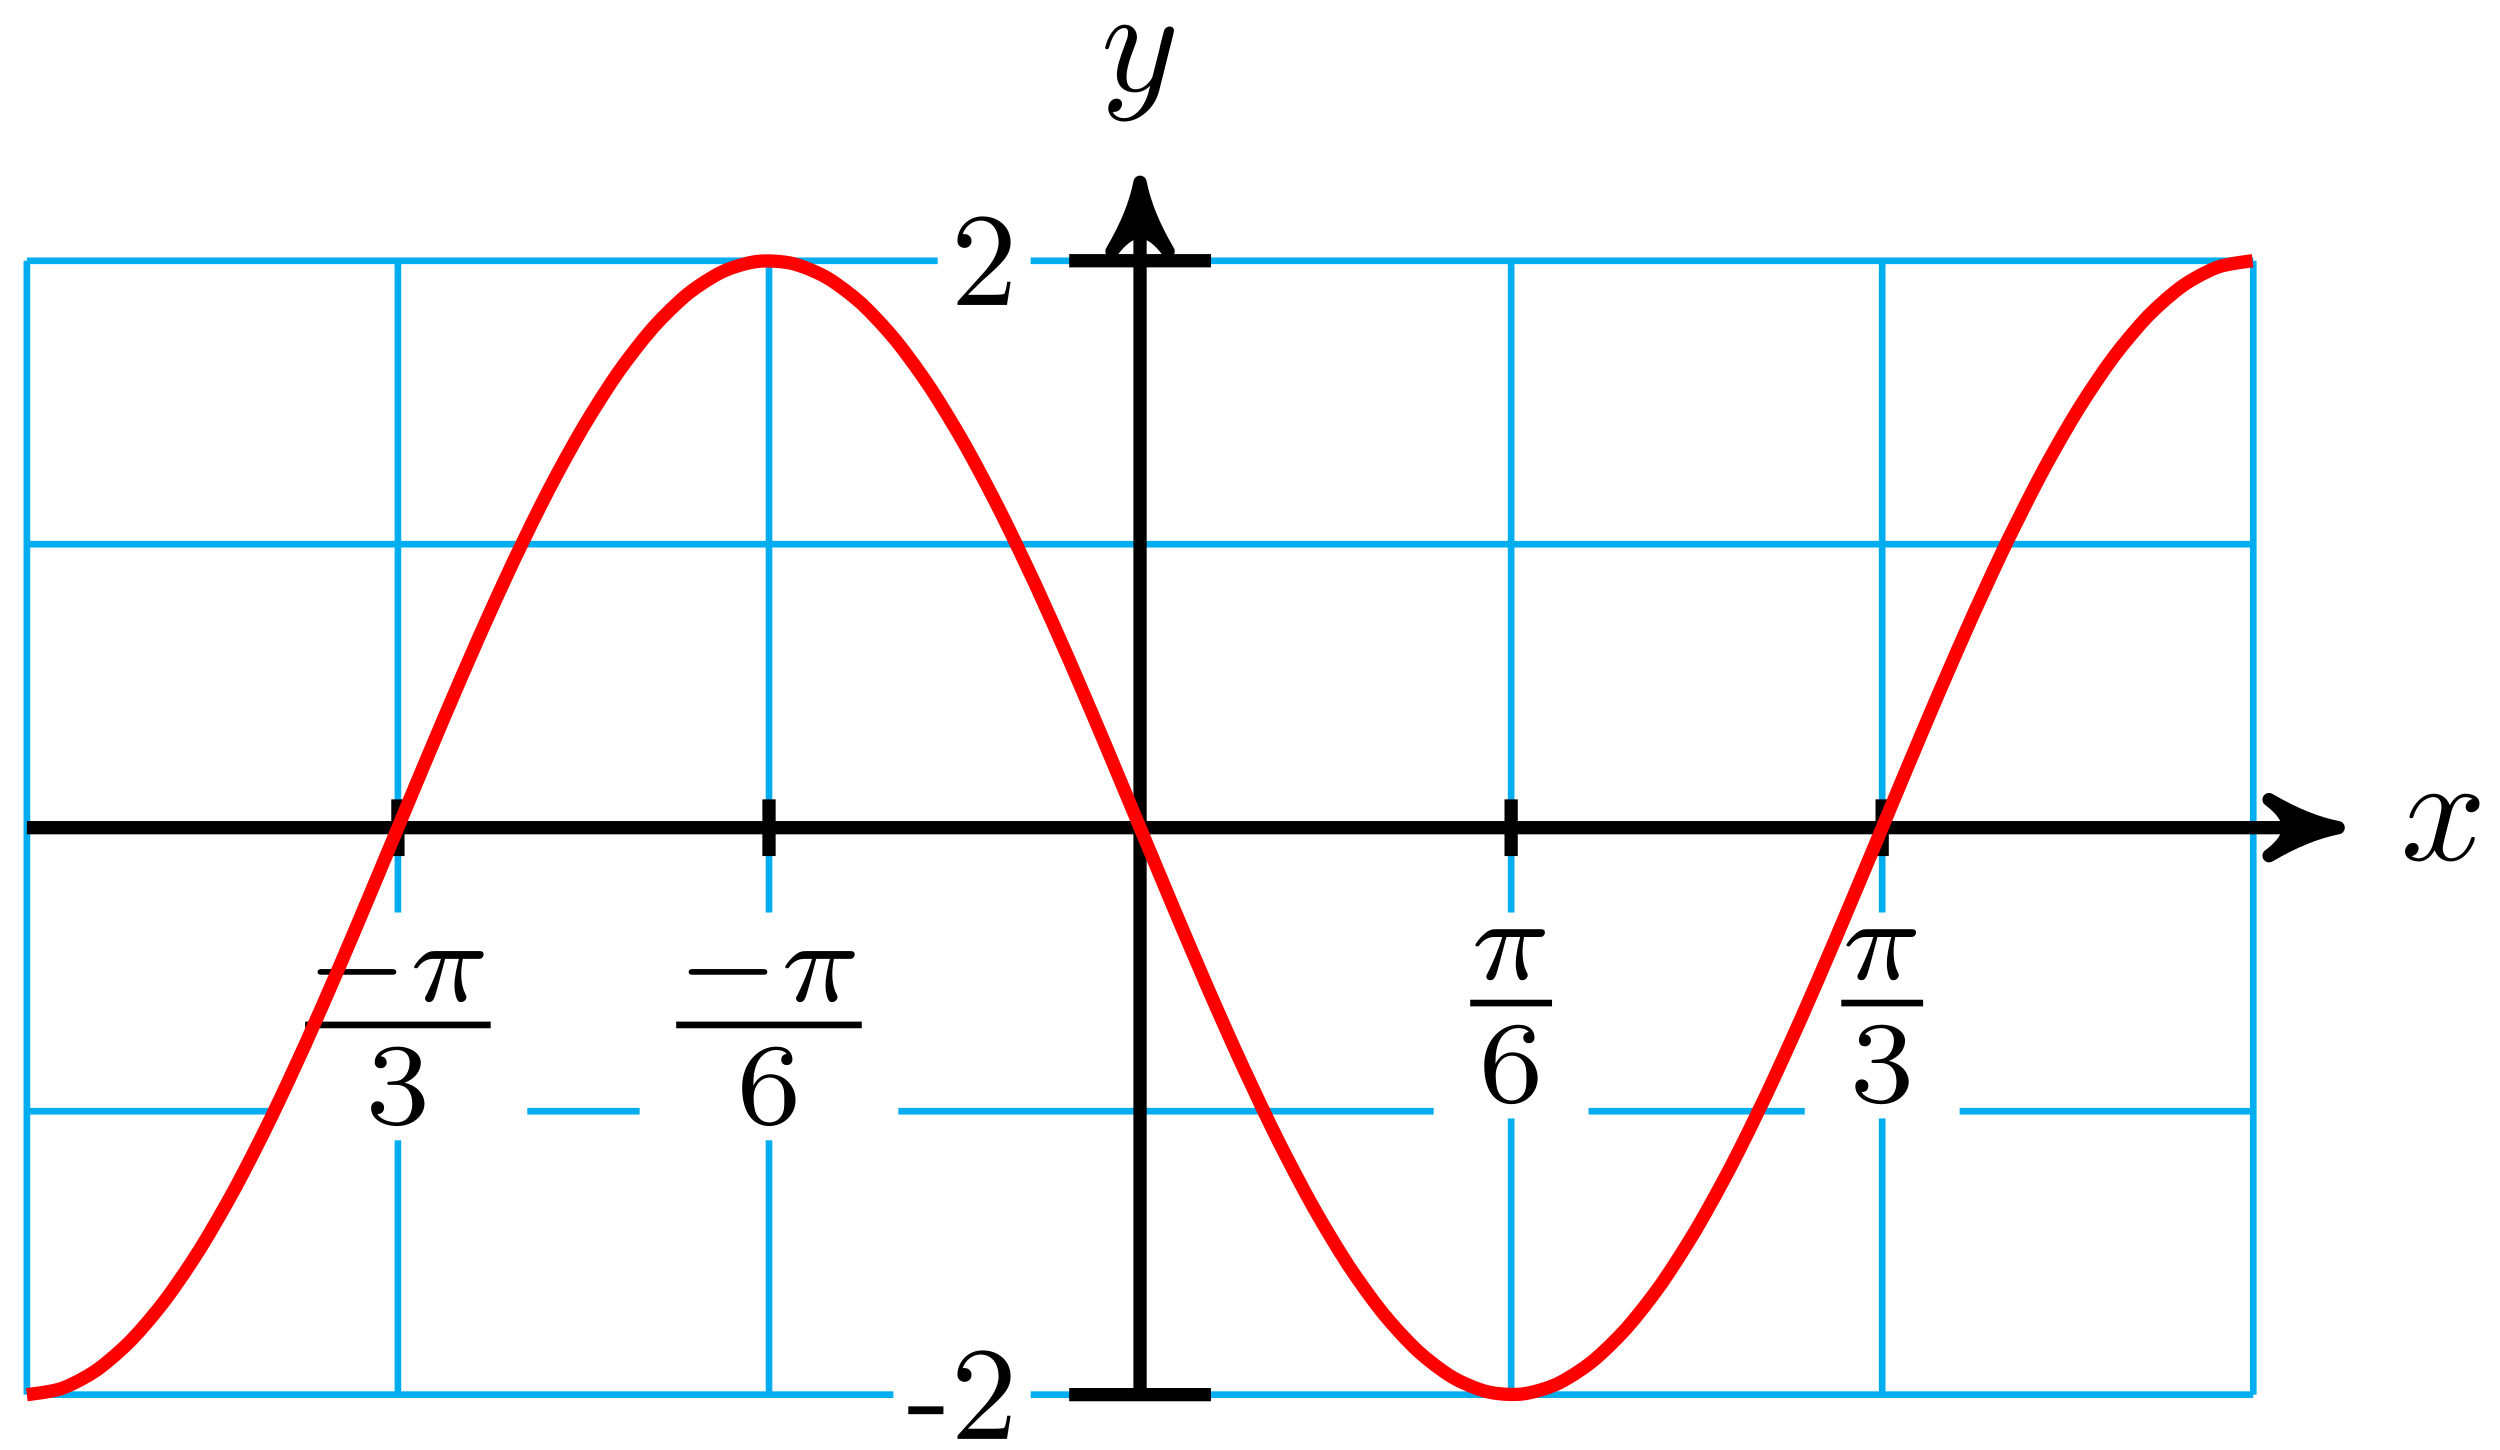
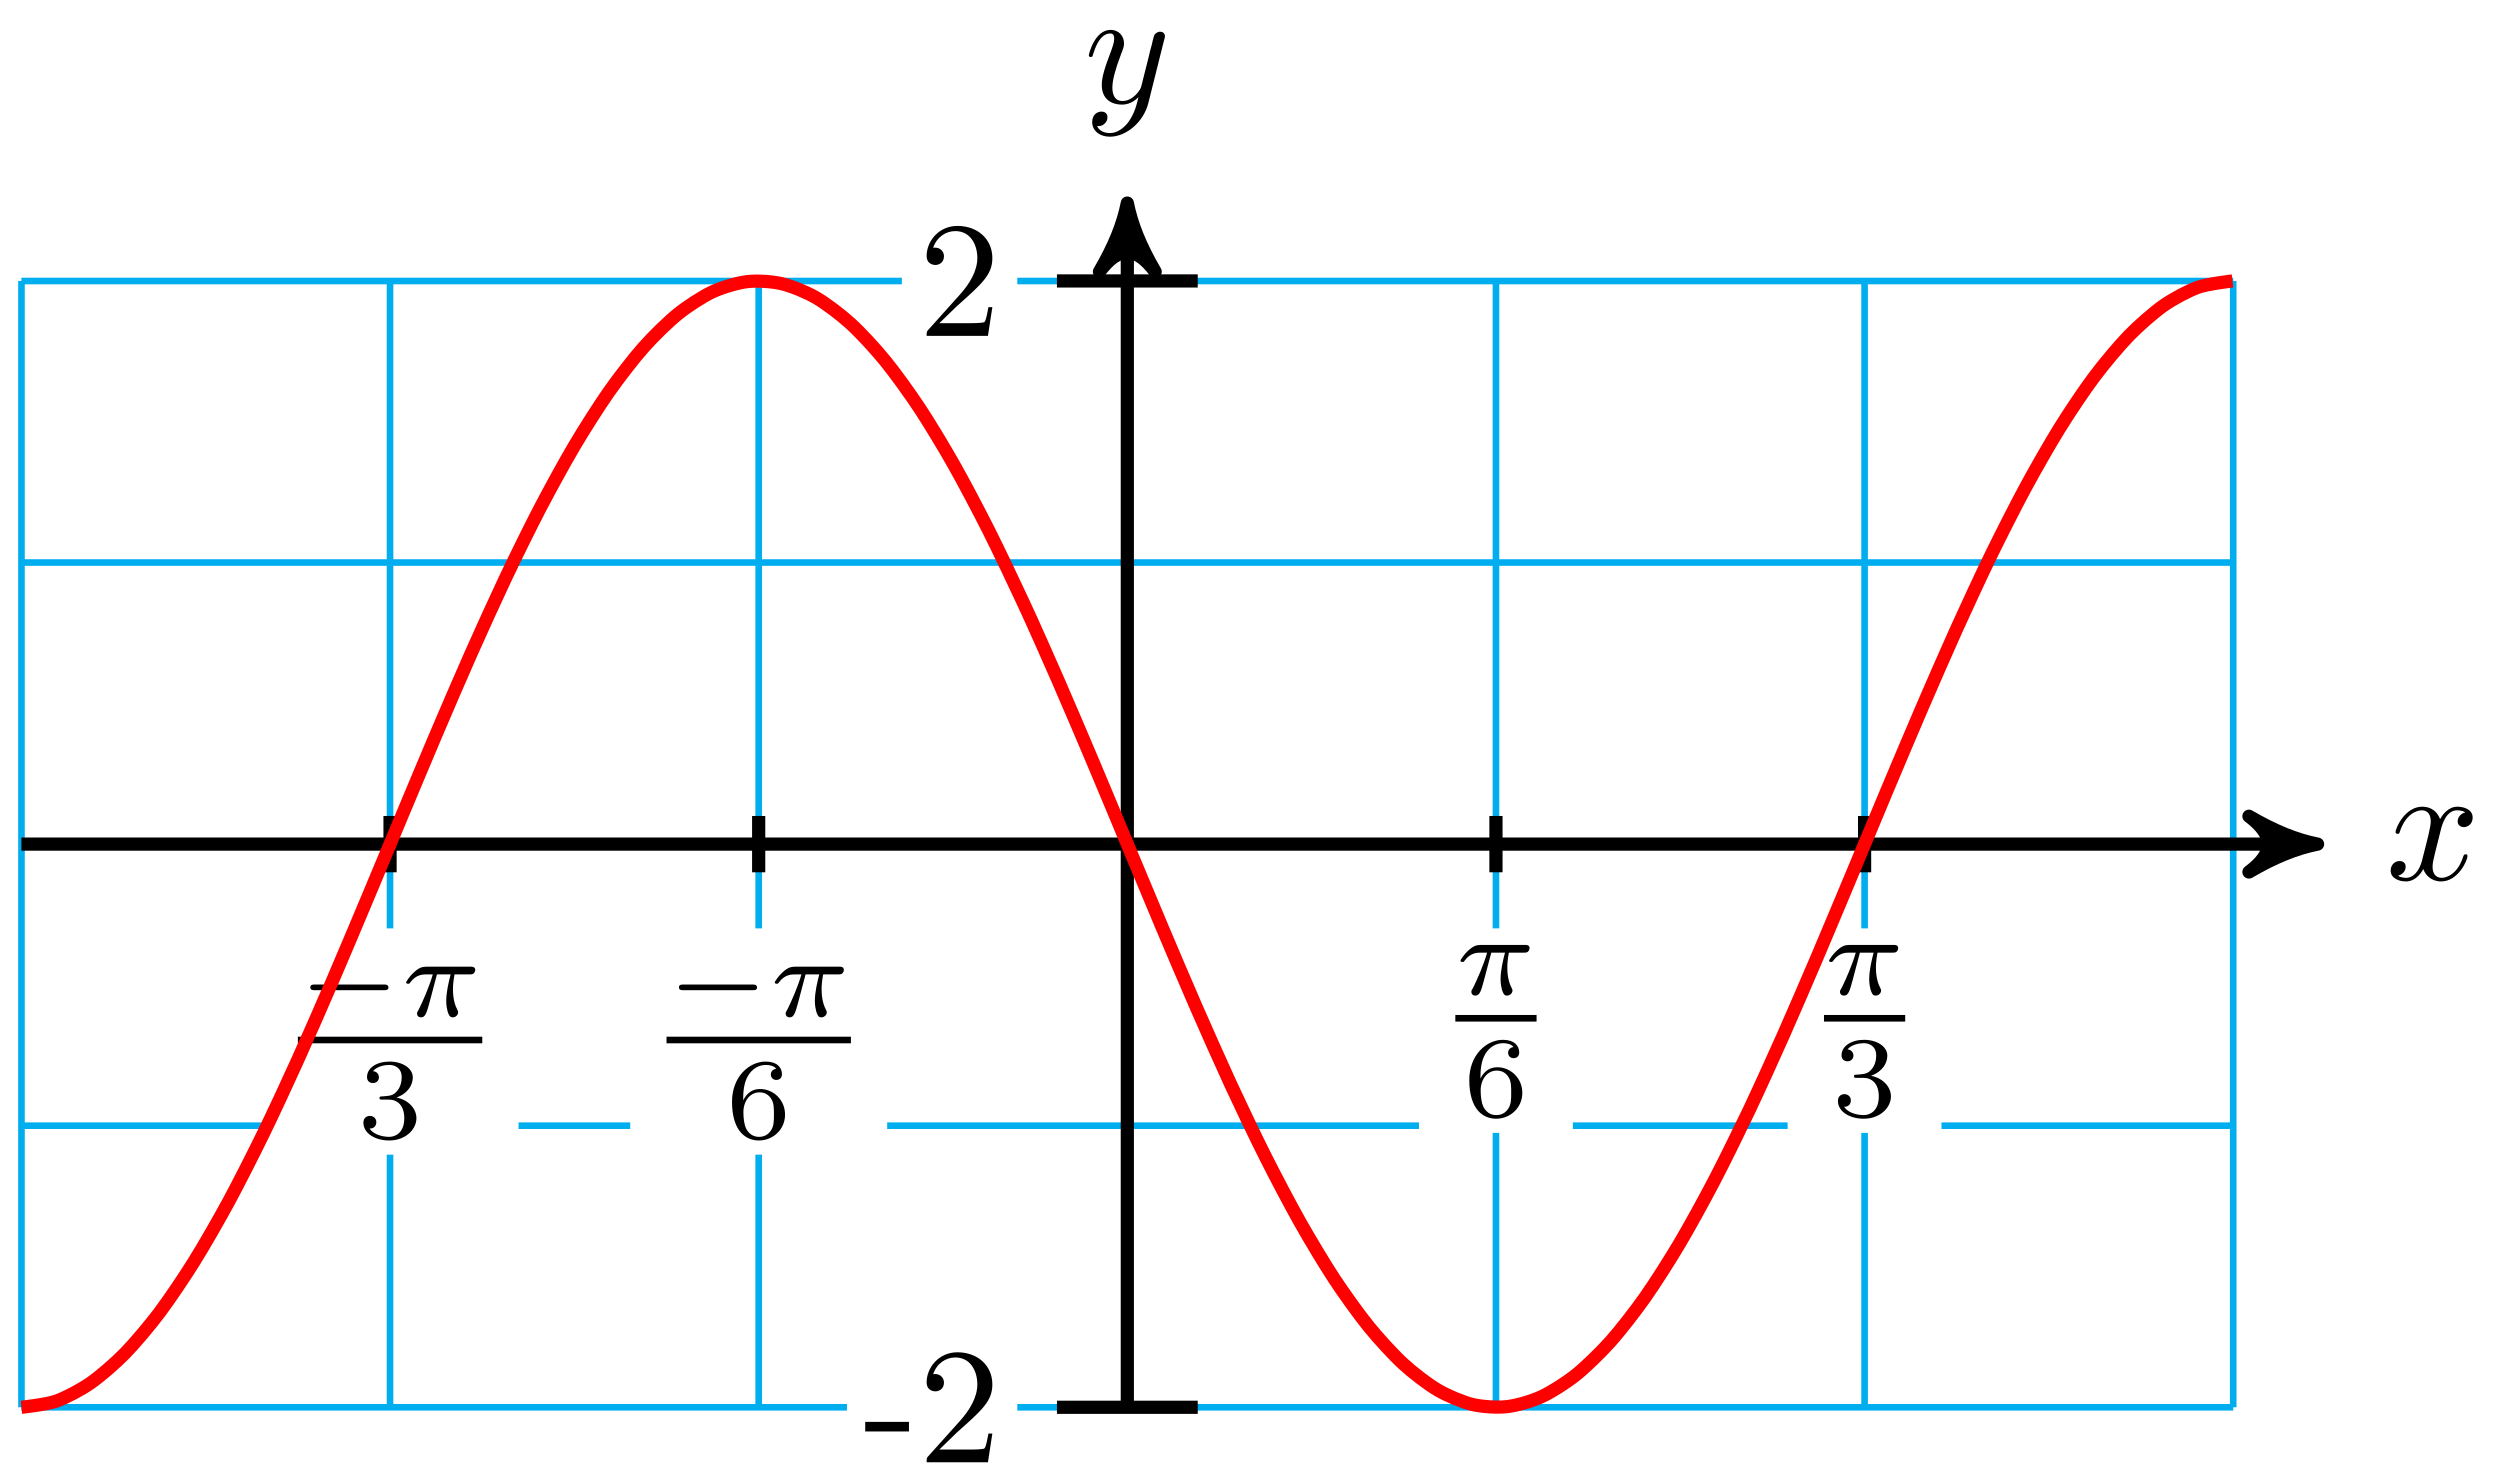
- <svg xmlns="http://www.w3.org/2000/svg" xmlns:xlink="http://www.w3.org/1999/xlink" width="150pt" height="87pt" viewBox="0 0 150 87" version="1.1">
+ <svg xmlns="http://www.w3.org/2000/svg" xmlns:xlink="http://www.w3.org/1999/xlink" width="151pt" height="89pt" viewBox="0 0 151 89" version="1.1">
  <defs>
    <g>
      <symbol overflow="visible" id="glyph0-0">
        <path style="stroke:none;" d="" />
      </symbol>
      <symbol overflow="visible" id="glyph0-1">
-         <path style="stroke:none;" d="M 3 -2.703 C 3.047 -2.938 3.25 -3.766 3.891 -3.766 C 3.922 -3.766 4.141 -3.766 4.328 -3.656 C 4.078 -3.609 3.906 -3.375 3.906 -3.172 C 3.906 -3.016 4 -2.859 4.25 -2.859 C 4.438 -2.859 4.734 -3.016 4.734 -3.375 C 4.734 -3.844 4.203 -3.969 3.891 -3.969 C 3.375 -3.969 3.062 -3.484 2.953 -3.281 C 2.719 -3.875 2.25 -3.969 1.984 -3.969 C 1.047 -3.969 0.531 -2.812 0.531 -2.578 C 0.531 -2.5 0.625 -2.5 0.641 -2.5 C 0.719 -2.5 0.75 -2.516 0.766 -2.594 C 1.062 -3.547 1.656 -3.766 1.969 -3.766 C 2.141 -3.766 2.453 -3.688 2.453 -3.172 C 2.453 -2.891 2.297 -2.281 1.969 -1.031 C 1.828 -0.469 1.5 -0.094 1.109 -0.094 C 1.062 -0.094 0.859 -0.094 0.656 -0.219 C 0.891 -0.266 1.078 -0.453 1.078 -0.703 C 1.078 -0.938 0.891 -1.016 0.75 -1.016 C 0.484 -1.016 0.266 -0.781 0.266 -0.5 C 0.266 -0.078 0.703 0.094 1.109 0.094 C 1.688 0.094 2.016 -0.531 2.047 -0.578 C 2.156 -0.25 2.469 0.094 3.016 0.094 C 3.938 0.094 4.453 -1.062 4.453 -1.281 C 4.453 -1.375 4.375 -1.375 4.344 -1.375 C 4.266 -1.375 4.25 -1.344 4.219 -1.281 C 3.922 -0.312 3.312 -0.094 3.031 -0.094 C 2.688 -0.094 2.531 -0.391 2.531 -0.688 C 2.531 -0.891 2.594 -1.078 2.688 -1.484 Z M 3 -2.703 " />
+         <path style="stroke:none;" d="M 3.328 -3.016 C 3.391 -3.266 3.625 -4.188 4.312 -4.188 C 4.359 -4.188 4.609 -4.188 4.812 -4.062 C 4.531 -4 4.344 -3.766 4.344 -3.516 C 4.344 -3.359 4.453 -3.172 4.719 -3.172 C 4.938 -3.172 5.25 -3.344 5.25 -3.75 C 5.25 -4.266 4.672 -4.406 4.328 -4.406 C 3.75 -4.406 3.406 -3.875 3.281 -3.656 C 3.031 -4.312 2.5 -4.406 2.203 -4.406 C 1.172 -4.406 0.594 -3.125 0.594 -2.875 C 0.594 -2.766 0.703 -2.766 0.719 -2.766 C 0.797 -2.766 0.828 -2.797 0.844 -2.875 C 1.188 -3.938 1.844 -4.188 2.188 -4.188 C 2.375 -4.188 2.719 -4.094 2.719 -3.516 C 2.719 -3.203 2.547 -2.547 2.188 -1.141 C 2.031 -0.531 1.672 -0.109 1.234 -0.109 C 1.172 -0.109 0.953 -0.109 0.734 -0.234 C 0.984 -0.297 1.203 -0.5 1.203 -0.781 C 1.203 -1.047 0.984 -1.125 0.844 -1.125 C 0.531 -1.125 0.297 -0.875 0.297 -0.547 C 0.297 -0.094 0.781 0.109 1.219 0.109 C 1.891 0.109 2.25 -0.594 2.266 -0.641 C 2.391 -0.281 2.75 0.109 3.344 0.109 C 4.375 0.109 4.938 -1.172 4.938 -1.422 C 4.938 -1.531 4.859 -1.531 4.828 -1.531 C 4.734 -1.531 4.719 -1.484 4.688 -1.422 C 4.359 -0.344 3.688 -0.109 3.375 -0.109 C 2.984 -0.109 2.828 -0.422 2.828 -0.766 C 2.828 -0.984 2.875 -1.203 2.984 -1.641 Z M 3.328 -3.016 " />
      </symbol>
      <symbol overflow="visible" id="glyph0-2">
-         <path style="stroke:none;" d="M 4.359 -3.422 C 4.391 -3.547 4.391 -3.562 4.391 -3.625 C 4.391 -3.781 4.266 -3.859 4.141 -3.859 C 4.047 -3.859 3.906 -3.812 3.828 -3.672 C 3.797 -3.625 3.734 -3.359 3.688 -3.188 C 3.625 -2.953 3.562 -2.719 3.516 -2.469 L 3.109 -0.859 C 3.078 -0.719 2.688 -0.094 2.094 -0.094 C 1.641 -0.094 1.547 -0.5 1.547 -0.828 C 1.547 -1.234 1.688 -1.797 2 -2.578 C 2.141 -2.953 2.172 -3.047 2.172 -3.234 C 2.172 -3.625 1.891 -3.969 1.438 -3.969 C 0.594 -3.969 0.266 -2.656 0.266 -2.578 C 0.266 -2.5 0.344 -2.5 0.375 -2.5 C 0.453 -2.5 0.469 -2.516 0.516 -2.656 C 0.75 -3.5 1.109 -3.766 1.422 -3.766 C 1.484 -3.766 1.641 -3.766 1.641 -3.484 C 1.641 -3.25 1.547 -3.016 1.484 -2.859 C 1.125 -1.906 0.969 -1.391 0.969 -0.969 C 0.969 -0.172 1.531 0.094 2.062 0.094 C 2.406 0.094 2.719 -0.047 2.969 -0.312 C 2.859 0.156 2.75 0.594 2.391 1.078 C 2.156 1.375 1.812 1.641 1.406 1.641 C 1.281 1.641 0.875 1.609 0.719 1.266 C 0.859 1.266 0.984 1.266 1.109 1.156 C 1.188 1.078 1.281 0.953 1.281 0.797 C 1.281 0.516 1.047 0.469 0.953 0.469 C 0.75 0.469 0.453 0.625 0.453 1.062 C 0.453 1.5 0.844 1.844 1.406 1.844 C 2.328 1.844 3.25 1.016 3.5 0.016 Z M 4.359 -3.422 " />
+         <path style="stroke:none;" d="M 4.844 -3.797 C 4.891 -3.938 4.891 -3.953 4.891 -4.031 C 4.891 -4.203 4.75 -4.297 4.594 -4.297 C 4.5 -4.297 4.344 -4.234 4.25 -4.094 C 4.234 -4.031 4.141 -3.734 4.109 -3.547 C 4.031 -3.297 3.969 -3.016 3.906 -2.75 L 3.453 -0.953 C 3.422 -0.812 2.984 -0.109 2.328 -0.109 C 1.828 -0.109 1.719 -0.547 1.719 -0.922 C 1.719 -1.375 1.891 -2 2.219 -2.875 C 2.375 -3.281 2.422 -3.391 2.422 -3.594 C 2.422 -4.031 2.109 -4.406 1.609 -4.406 C 0.656 -4.406 0.297 -2.953 0.297 -2.875 C 0.297 -2.766 0.391 -2.766 0.406 -2.766 C 0.516 -2.766 0.516 -2.797 0.562 -2.953 C 0.844 -3.891 1.234 -4.188 1.578 -4.188 C 1.656 -4.188 1.828 -4.188 1.828 -3.875 C 1.828 -3.625 1.719 -3.359 1.656 -3.172 C 1.25 -2.109 1.078 -1.547 1.078 -1.078 C 1.078 -0.188 1.703 0.109 2.297 0.109 C 2.688 0.109 3.016 -0.062 3.297 -0.344 C 3.172 0.172 3.047 0.672 2.656 1.203 C 2.391 1.531 2.016 1.828 1.562 1.828 C 1.422 1.828 0.969 1.797 0.797 1.406 C 0.953 1.406 1.094 1.406 1.219 1.281 C 1.328 1.203 1.422 1.062 1.422 0.875 C 1.422 0.562 1.156 0.531 1.062 0.531 C 0.828 0.531 0.5 0.688 0.5 1.172 C 0.5 1.672 0.938 2.047 1.562 2.047 C 2.578 2.047 3.609 1.141 3.891 0.016 Z M 4.844 -3.797 " />
      </symbol>
      <symbol overflow="visible" id="glyph1-0">
        <path style="stroke:none;" d="" />
      </symbol>
      <symbol overflow="visible" id="glyph1-1">
-         <path style="stroke:none;" d="M 2.203 -1.484 L 2.203 -1.953 L 0.094 -1.953 L 0.094 -1.484 Z M 2.203 -1.484 " />
+         <path style="stroke:none;" d="M 2.75 -1.859 L 2.75 -2.438 L 0.109 -2.438 L 0.109 -1.859 Z M 2.75 -1.859 " />
      </symbol>
      <symbol overflow="visible" id="glyph1-2">
-         <path style="stroke:none;" d="M 3.578 -1.391 L 3.375 -1.391 C 3.344 -1.141 3.281 -0.797 3.203 -0.672 C 3.141 -0.609 2.625 -0.609 2.453 -0.609 L 1.016 -0.609 L 1.859 -1.438 C 3.094 -2.531 3.578 -2.969 3.578 -3.766 C 3.578 -4.672 2.859 -5.312 1.891 -5.312 C 0.984 -5.312 0.391 -4.578 0.391 -3.859 C 0.391 -3.422 0.797 -3.422 0.828 -3.422 C 0.953 -3.422 1.234 -3.516 1.234 -3.844 C 1.234 -4.047 1.094 -4.25 0.812 -4.25 C 0.75 -4.25 0.734 -4.25 0.703 -4.25 C 0.891 -4.766 1.328 -5.062 1.781 -5.062 C 2.516 -5.062 2.859 -4.422 2.859 -3.766 C 2.859 -3.125 2.453 -2.5 2.016 -2 L 0.484 -0.297 C 0.391 -0.203 0.391 -0.188 0.391 0 L 3.359 0 Z M 3.578 -1.391 " />
+         <path style="stroke:none;" d="M 4.469 -1.734 L 4.234 -1.734 C 4.172 -1.438 4.109 -1 4 -0.844 C 3.938 -0.766 3.281 -0.766 3.062 -0.766 L 1.266 -0.766 L 2.328 -1.797 C 3.875 -3.172 4.469 -3.703 4.469 -4.703 C 4.469 -5.844 3.578 -6.641 2.359 -6.641 C 1.234 -6.641 0.5 -5.719 0.5 -4.828 C 0.5 -4.281 1 -4.281 1.031 -4.281 C 1.203 -4.281 1.547 -4.391 1.547 -4.812 C 1.547 -5.062 1.359 -5.328 1.016 -5.328 C 0.938 -5.328 0.922 -5.328 0.891 -5.312 C 1.109 -5.969 1.656 -6.328 2.234 -6.328 C 3.141 -6.328 3.562 -5.516 3.562 -4.703 C 3.562 -3.906 3.078 -3.125 2.516 -2.5 L 0.609 -0.375 C 0.5 -0.266 0.5 -0.234 0.5 0 L 4.203 0 Z M 4.469 -1.734 " />
      </symbol>
      <symbol overflow="visible" id="glyph2-0">
        <path style="stroke:none;" d="" />
      </symbol>
      <symbol overflow="visible" id="glyph2-1">
        <path style="stroke:none;" d="M 5.188 -1.578 C 5.297 -1.578 5.469 -1.578 5.469 -1.734 C 5.469 -1.922 5.297 -1.922 5.188 -1.922 L 1.031 -1.922 C 0.922 -1.922 0.75 -1.922 0.75 -1.75 C 0.75 -1.578 0.906 -1.578 1.031 -1.578 Z M 5.188 -1.578 " />
      </symbol>
      <symbol overflow="visible" id="glyph3-0">
        <path style="stroke:none;" d="" />
      </symbol>
      <symbol overflow="visible" id="glyph3-1">
        <path style="stroke:none;" d="M 2.172 -2.531 L 3 -2.531 C 2.891 -2.109 2.734 -1.484 2.734 -0.922 C 2.734 -0.641 2.781 -0.453 2.812 -0.312 C 2.922 0.047 3.016 0.062 3.125 0.062 C 3.297 0.062 3.453 -0.078 3.453 -0.25 C 3.453 -0.297 3.438 -0.328 3.406 -0.391 C 3.266 -0.656 3.141 -1.047 3.141 -1.625 C 3.141 -1.75 3.141 -2.031 3.234 -2.531 L 4.109 -2.531 C 4.234 -2.531 4.297 -2.531 4.375 -2.578 C 4.469 -2.656 4.484 -2.766 4.484 -2.797 C 4.484 -3 4.312 -3 4.188 -3 L 1.562 -3 C 1.281 -3 1.078 -2.938 0.766 -2.641 C 0.578 -2.484 0.312 -2.109 0.312 -2.047 C 0.312 -1.969 0.406 -1.969 0.438 -1.969 C 0.516 -1.969 0.516 -1.984 0.562 -2.047 C 0.906 -2.531 1.344 -2.531 1.5 -2.531 L 1.922 -2.531 C 1.703 -1.766 1.328 -0.938 1.125 -0.516 C 1.078 -0.438 1.016 -0.281 0.984 -0.266 C 0.984 -0.234 0.969 -0.203 0.969 -0.156 C 0.969 -0.047 1.047 0.062 1.219 0.062 C 1.484 0.062 1.562 -0.25 1.734 -0.875 Z M 2.172 -2.531 " />
      </symbol>
      <symbol overflow="visible" id="glyph4-0">
        <path style="stroke:none;" d="" />
      </symbol>
      <symbol overflow="visible" id="glyph4-1">
        <path style="stroke:none;" d="M 1.906 -2.328 C 2.453 -2.328 2.844 -1.953 2.844 -1.203 C 2.844 -0.344 2.328 -0.078 1.938 -0.078 C 1.656 -0.078 1.031 -0.156 0.75 -0.578 C 1.078 -0.578 1.156 -0.812 1.156 -0.969 C 1.156 -1.188 0.984 -1.344 0.766 -1.344 C 0.578 -1.344 0.375 -1.219 0.375 -0.938 C 0.375 -0.281 1.094 0.141 1.938 0.141 C 2.906 0.141 3.578 -0.516 3.578 -1.203 C 3.578 -1.75 3.141 -2.297 2.375 -2.453 C 3.094 -2.719 3.359 -3.234 3.359 -3.672 C 3.359 -4.219 2.734 -4.625 1.953 -4.625 C 1.188 -4.625 0.594 -4.25 0.594 -3.688 C 0.594 -3.453 0.75 -3.328 0.953 -3.328 C 1.172 -3.328 1.312 -3.484 1.312 -3.672 C 1.312 -3.875 1.172 -4.031 0.953 -4.047 C 1.203 -4.344 1.672 -4.422 1.938 -4.422 C 2.25 -4.422 2.688 -4.266 2.688 -3.672 C 2.688 -3.375 2.594 -3.047 2.406 -2.844 C 2.188 -2.578 1.984 -2.562 1.641 -2.531 C 1.469 -2.516 1.453 -2.516 1.422 -2.516 C 1.406 -2.516 1.344 -2.5 1.344 -2.422 C 1.344 -2.328 1.406 -2.328 1.531 -2.328 Z M 1.906 -2.328 " />
      </symbol>
      <symbol overflow="visible" id="glyph4-2">
        <path style="stroke:none;" d="M 1.047 -2.281 C 1.047 -2.844 1.094 -3.359 1.359 -3.797 C 1.594 -4.172 1.969 -4.422 2.422 -4.422 C 2.625 -4.422 2.906 -4.375 3.047 -4.188 C 2.875 -4.172 2.719 -4.047 2.719 -3.844 C 2.719 -3.672 2.844 -3.516 3.047 -3.516 C 3.266 -3.516 3.391 -3.656 3.391 -3.859 C 3.391 -4.266 3.094 -4.625 2.406 -4.625 C 1.406 -4.625 0.375 -3.703 0.375 -2.203 C 0.375 -0.406 1.219 0.141 2 0.141 C 2.844 0.141 3.578 -0.516 3.578 -1.422 C 3.578 -2.312 2.875 -2.969 2.062 -2.969 C 1.5 -2.969 1.203 -2.594 1.047 -2.281 Z M 2 -0.078 C 1.641 -0.078 1.375 -0.281 1.219 -0.594 C 1.125 -0.797 1.062 -1.156 1.062 -1.562 C 1.062 -2.25 1.469 -2.766 2.031 -2.766 C 2.344 -2.766 2.562 -2.641 2.734 -2.391 C 2.906 -2.125 2.906 -1.828 2.906 -1.422 C 2.906 -1.031 2.906 -0.734 2.719 -0.453 C 2.562 -0.219 2.328 -0.078 2 -0.078 Z M 2 -0.078 " />
      </symbol>
    </g>
  </defs>
  <g id="surface1">
-     <path style="fill:none;stroke-width:0.399;stroke-linecap:butt;stroke-linejoin:miter;stroke:rgb(0%,67.839%,93.729%);stroke-opacity:1;stroke-miterlimit:10;" d="M -66.788 -34.016 L 66.791 -34.016 M -66.788 -17.01 L 66.791 -17.01 M -66.788 0.001 L 66.791 0.001 M -66.788 17.008 L 66.791 17.008 M -66.788 34.011 L 66.791 34.011 M -66.788 -34.016 L -66.788 34.015 M -44.527 -34.016 L -44.527 34.015 M -22.262 -34.016 L -22.262 34.015 M -0.001 -34.016 L -0.001 34.015 M 22.264 -34.016 L 22.264 34.015 M 44.526 -34.016 L 44.526 34.015 M 66.791 -34.016 L 66.791 34.015 " transform="matrix(1.00002,0,0,-1.00006,68.40307,49.6612)" />
-     <path style="fill:none;stroke-width:0.797;stroke-linecap:butt;stroke-linejoin:miter;stroke:rgb(0%,0%,0%);stroke-opacity:1;stroke-miterlimit:10;" d="M -66.788 0.001 L 70.849 0.001 " transform="matrix(1.00002,0,0,-1.00006,68.40307,49.6612)" />
-     <path style="fill-rule:nonzero;fill:rgb(0%,0%,0%);fill-opacity:1;stroke-width:0.797;stroke-linecap:butt;stroke-linejoin:round;stroke:rgb(0%,0%,0%);stroke-opacity:1;stroke-miterlimit:10;" d="M 1.035 0.001 C -0.258 0.259 -1.555 0.778 -3.11 1.685 C -1.555 0.517 -1.555 -0.518 -3.11 -1.682 C -1.555 -0.776 -0.258 -0.261 1.035 0.001 Z M 1.035 0.001 " transform="matrix(1.00002,0,0,-1.00006,139.2541,49.6612)" />
+     <path style="fill:none;stroke-width:0.399;stroke-linecap:butt;stroke-linejoin:miter;stroke:rgb(0%,67.839%,93.729%);stroke-opacity:1;stroke-miterlimit:10;" d="M -66.792 -34.015 L 66.791 -34.015 M -66.792 -17.007 L 66.791 -17.007 M -66.792 0.001 L 66.791 0.001 M -66.792 17.008 L 66.791 17.008 M -66.792 34.012 L 66.791 34.012 M -66.788 -34.015 L -66.788 34.016 M -44.528 -34.015 L -44.528 34.016 M -22.264 -34.015 L -22.264 34.016 M -0 -34.015 L -0 34.016 M 22.264 -34.015 L 22.264 34.016 M 44.528 -34.015 L 44.528 34.016 M 66.791 -34.015 L 66.791 34.016 " transform="matrix(1.00008,0,0,-1,68.09001,50.985)" />
+     <path style="fill:none;stroke-width:0.797;stroke-linecap:butt;stroke-linejoin:miter;stroke:rgb(0%,0%,0%);stroke-opacity:1;stroke-miterlimit:10;" d="M -66.792 0.001 L 70.85 0.001 " transform="matrix(1.00008,0,0,-1,68.09001,50.985)" />
+     <path style="fill-rule:nonzero;fill:rgb(0%,0%,0%);fill-opacity:1;stroke-width:0.797;stroke-linecap:butt;stroke-linejoin:round;stroke:rgb(0%,0%,0%);stroke-opacity:1;stroke-miterlimit:10;" d="M 1.035 0.001 C -0.258 0.258 -1.555 0.778 -3.109 1.684 C -1.555 0.516 -1.555 -0.519 -3.109 -1.683 C -1.555 -0.777 -0.258 -0.257 1.035 0.001 Z M 1.035 0.001 " transform="matrix(1.00008,0,0,-1,138.9453,50.985)" />
    <g style="fill:rgb(0%,0%,0%);fill-opacity:1;">
-       <use xlink:href="#glyph0-1" x="144.036" y="51.592" />
+       <use xlink:href="#glyph0-1" x="144.099" y="53.13" />
    </g>
-     <path style="fill:none;stroke-width:0.797;stroke-linecap:butt;stroke-linejoin:miter;stroke:rgb(0%,0%,0%);stroke-opacity:1;stroke-miterlimit:10;" d="M -0.001 -34.016 L -0.001 37.686 " transform="matrix(1.00002,0,0,-1.00006,68.40307,49.6612)" />
-     <path style="fill-rule:nonzero;fill:rgb(0%,0%,0%);fill-opacity:1;stroke-width:0.797;stroke-linecap:butt;stroke-linejoin:round;stroke:rgb(0%,0%,0%);stroke-opacity:1;stroke-miterlimit:10;" d="M 1.037 0.001 C -0.26 0.259 -1.553 0.778 -3.107 1.684 C -1.553 0.516 -1.553 -0.519 -3.107 -1.683 C -1.553 -0.777 -0.26 -0.257 1.037 0.001 Z M 1.037 0.001 " transform="matrix(0,-1.00006,-1.00002,0,68.40307,11.97452)" />
+     <path style="fill:none;stroke-width:0.797;stroke-linecap:butt;stroke-linejoin:miter;stroke:rgb(0%,0%,0%);stroke-opacity:1;stroke-miterlimit:10;" d="M -0 -34.015 L -0 37.684 " transform="matrix(1.00008,0,0,-1,68.09001,50.985)" />
+     <path style="fill-rule:nonzero;fill:rgb(0%,0%,0%);fill-opacity:1;stroke-width:0.797;stroke-linecap:butt;stroke-linejoin:round;stroke:rgb(0%,0%,0%);stroke-opacity:1;stroke-miterlimit:10;" d="M 1.035 0 C -0.258 0.258 -1.555 0.777 -3.11 1.684 C -1.555 0.52 -1.555 -0.519 -3.11 -1.683 C -1.555 -0.777 -0.258 -0.258 1.035 0 Z M 1.035 0 " transform="matrix(0,-1,-1.00008,0,68.09001,13.30058)" />
    <g style="fill:rgb(0%,0%,0%);fill-opacity:1;">
-       <use xlink:href="#glyph0-2" x="66.044" y="5.449" />
+       <use xlink:href="#glyph0-2" x="65.469" y="6.21" />
    </g>
-     <path style="fill:none;stroke-width:0.797;stroke-linecap:butt;stroke-linejoin:miter;stroke:rgb(0%,0%,0%);stroke-opacity:1;stroke-miterlimit:10;" d="M 4.253 -34.016 L -4.251 -34.016 " transform="matrix(1.00002,0,0,-1.00006,68.40307,49.6612)" />
-     <path style=" stroke:none;fill-rule:nonzero;fill:rgb(100%,100%,100%);fill-opacity:1;" d="M 61.84 80.227 L 53.605 80.227 L 53.605 87.133 L 61.84 87.133 Z M 61.84 80.227 " />
+     <path style="fill:none;stroke-width:0.797;stroke-linecap:butt;stroke-linejoin:miter;stroke:rgb(0%,0%,0%);stroke-opacity:1;stroke-miterlimit:10;" d="M 4.253 -34.015 L -4.25 -34.015 " transform="matrix(1.00008,0,0,-1,68.09001,50.985)" />
+     <path style=" stroke:none;fill-rule:nonzero;fill:rgb(100%,100%,100%);fill-opacity:1;" d="M 51.156 89.316 L 61.445 89.316 L 61.445 80.688 L 51.156 80.688 Z M 51.156 89.316 " />
    <g style="fill:rgb(0%,0%,0%);fill-opacity:1;">
-       <use xlink:href="#glyph1-1" x="54.403" y="86.334" />
-       <use xlink:href="#glyph1-2" x="57.057" y="86.334" />
+       <use xlink:href="#glyph1-1" x="52.151" y="88.319" />
+       <use xlink:href="#glyph1-2" x="55.469" y="88.319" />
    </g>
-     <path style="fill:none;stroke-width:0.797;stroke-linecap:butt;stroke-linejoin:miter;stroke:rgb(0%,0%,0%);stroke-opacity:1;stroke-miterlimit:10;" d="M 4.253 34.015 L -4.251 34.015 " transform="matrix(1.00002,0,0,-1.00006,68.40307,49.6612)" />
-     <path style=" stroke:none;fill-rule:nonzero;fill:rgb(100%,100%,100%);fill-opacity:1;" d="M 61.84 12.191 L 56.262 12.191 L 56.262 19.094 L 61.84 19.094 Z M 61.84 12.191 " />
+     <path style="fill:none;stroke-width:0.797;stroke-linecap:butt;stroke-linejoin:miter;stroke:rgb(0%,0%,0%);stroke-opacity:1;stroke-miterlimit:10;" d="M 4.253 34.016 L -4.25 34.016 " transform="matrix(1.00008,0,0,-1,68.09001,50.985)" />
+     <path style=" stroke:none;fill-rule:nonzero;fill:rgb(100%,100%,100%);fill-opacity:1;" d="M 54.473 21.281 L 61.445 21.281 L 61.445 12.656 L 54.473 12.656 Z M 54.473 21.281 " />
    <g style="fill:rgb(0%,0%,0%);fill-opacity:1;">
-       <use xlink:href="#glyph1-2" x="57.057" y="18.297" />
+       <use xlink:href="#glyph1-2" x="55.469" y="20.286" />
    </g>
-     <path style="fill:none;stroke-width:0.797;stroke-linecap:butt;stroke-linejoin:miter;stroke:rgb(0%,0%,0%);stroke-opacity:1;stroke-miterlimit:10;" d="M -44.527 1.7 L -44.527 -1.702 " transform="matrix(1.00002,0,0,-1.00006,68.40307,49.6612)" />
-     <path style=" stroke:none;fill-rule:nonzero;fill:rgb(100%,100%,100%);fill-opacity:1;" d="M 16.117 68.418 L 31.637 68.418 L 31.637 54.75 L 16.117 54.75 Z M 16.117 68.418 " />
+     <path style="fill:none;stroke-width:0.797;stroke-linecap:butt;stroke-linejoin:miter;stroke:rgb(0%,0%,0%);stroke-opacity:1;stroke-miterlimit:10;" d="M -44.528 1.7 L -44.528 -1.702 " transform="matrix(1.00008,0,0,-1,68.09001,50.985)" />
+     <path style=" stroke:none;fill-rule:nonzero;fill:rgb(100%,100%,100%);fill-opacity:1;" d="M 15.801 69.742 L 31.32 69.742 L 31.32 56.074 L 15.801 56.074 Z M 15.801 69.742 " />
    <g style="fill:rgb(0%,0%,0%);fill-opacity:1;">
-       <use xlink:href="#glyph2-1" x="18.307" y="60.064" />
+       <use xlink:href="#glyph2-1" x="17.992" y="61.386" />
    </g>
    <g style="fill:rgb(0%,0%,0%);fill-opacity:1;">
-       <use xlink:href="#glyph3-1" x="24.534" y="60.064" />
+       <use xlink:href="#glyph3-1" x="24.219" y="61.386" />
    </g>
-     <path style="fill:none;stroke-width:0.399;stroke-linecap:butt;stroke-linejoin:miter;stroke:rgb(0%,0%,0%);stroke-opacity:1;stroke-miterlimit:10;" d="M 154.599 -34.173 L 165.731 -34.173 " transform="matrix(1.00002,0,0,-1.00006,-136.293,27.32086)" />
+     <path style="fill:none;stroke-width:0.399;stroke-linecap:butt;stroke-linejoin:miter;stroke:rgb(0%,0%,0%);stroke-opacity:1;stroke-miterlimit:10;" d="M 151.28 -35.492 L 162.416 -35.492 " transform="matrix(1.00008,0,0,-1,-133.3001,27.324)" />
    <g style="fill:rgb(0%,0%,0%);fill-opacity:1;">
-       <use xlink:href="#glyph4-1" x="21.89" y="67.422" />
+       <use xlink:href="#glyph4-1" x="21.574" y="68.744" />
    </g>
-     <path style="fill:none;stroke-width:0.797;stroke-linecap:butt;stroke-linejoin:miter;stroke:rgb(0%,0%,0%);stroke-opacity:1;stroke-miterlimit:10;" d="M -22.262 1.7 L -22.262 -1.702 " transform="matrix(1.00002,0,0,-1.00006,68.40307,49.6612)" />
-     <path style=" stroke:none;fill-rule:nonzero;fill:rgb(100%,100%,100%);fill-opacity:1;" d="M 38.379 68.418 L 53.898 68.418 L 53.898 54.75 L 38.379 54.75 Z M 38.379 68.418 " />
+     <path style="fill:none;stroke-width:0.797;stroke-linecap:butt;stroke-linejoin:miter;stroke:rgb(0%,0%,0%);stroke-opacity:1;stroke-miterlimit:10;" d="M -22.264 1.7 L -22.264 -1.702 " transform="matrix(1.00008,0,0,-1,68.09001,50.985)" />
+     <path style=" stroke:none;fill-rule:nonzero;fill:rgb(100%,100%,100%);fill-opacity:1;" d="M 38.066 69.742 L 53.586 69.742 L 53.586 56.074 L 38.066 56.074 Z M 38.066 69.742 " />
    <g style="fill:rgb(0%,0%,0%);fill-opacity:1;">
-       <use xlink:href="#glyph2-1" x="40.571" y="60.064" />
+       <use xlink:href="#glyph2-1" x="40.257" y="61.386" />
    </g>
    <g style="fill:rgb(0%,0%,0%);fill-opacity:1;">
-       <use xlink:href="#glyph3-1" x="46.798" y="60.064" />
+       <use xlink:href="#glyph3-1" x="46.484" y="61.386" />
    </g>
-     <path style="fill:none;stroke-width:0.399;stroke-linecap:butt;stroke-linejoin:miter;stroke:rgb(0%,0%,0%);stroke-opacity:1;stroke-miterlimit:10;" d="M 154.597 -34.173 L 165.733 -34.173 " transform="matrix(1.00002,0,0,-1.00006,-114.0296,27.32086)" />
+     <path style="fill:none;stroke-width:0.399;stroke-linecap:butt;stroke-linejoin:miter;stroke:rgb(0%,0%,0%);stroke-opacity:1;stroke-miterlimit:10;" d="M 151.281 -35.492 L 162.417 -35.492 " transform="matrix(1.00008,0,0,-1,-111.0353,27.324)" />
    <g style="fill:rgb(0%,0%,0%);fill-opacity:1;">
-       <use xlink:href="#glyph4-2" x="44.154" y="67.422" />
+       <use xlink:href="#glyph4-2" x="43.839" y="68.744" />
    </g>
-     <path style="fill:none;stroke-width:0.797;stroke-linecap:butt;stroke-linejoin:miter;stroke:rgb(0%,0%,0%);stroke-opacity:1;stroke-miterlimit:10;" d="M 44.526 1.7 L 44.526 -1.702 " transform="matrix(1.00002,0,0,-1.00006,68.40307,49.6612)" />
-     <path style=" stroke:none;fill-rule:nonzero;fill:rgb(100%,100%,100%);fill-opacity:1;" d="M 108.285 67.105 L 117.578 67.105 L 117.578 54.75 L 108.285 54.75 Z M 108.285 67.105 " />
+     <path style="fill:none;stroke-width:0.797;stroke-linecap:butt;stroke-linejoin:miter;stroke:rgb(0%,0%,0%);stroke-opacity:1;stroke-miterlimit:10;" d="M 44.528 1.7 L 44.528 -1.702 " transform="matrix(1.00008,0,0,-1,68.09001,50.985)" />
+     <path style=" stroke:none;fill-rule:nonzero;fill:rgb(100%,100%,100%);fill-opacity:1;" d="M 107.973 68.426 L 117.266 68.426 L 117.266 56.074 L 107.973 56.074 Z M 107.973 68.426 " />
    <g style="fill:rgb(0%,0%,0%);fill-opacity:1;">
-       <use xlink:href="#glyph3-1" x="110.476" y="58.75" />
+       <use xlink:href="#glyph3-1" x="110.166" y="60.072" />
    </g>
-     <path style="fill:none;stroke-width:0.399;stroke-linecap:butt;stroke-linejoin:miter;stroke:rgb(0%,0%,0%);stroke-opacity:1;stroke-miterlimit:10;" d="M 154.598 -34.175 L 159.508 -34.175 " transform="matrix(1.00002,0,0,-1.00006,-44.12418,26.00678)" />
+     <path style="fill:none;stroke-width:0.399;stroke-linecap:butt;stroke-linejoin:miter;stroke:rgb(0%,0%,0%);stroke-opacity:1;stroke-miterlimit:10;" d="M 151.282 -35.494 L 156.187 -35.494 " transform="matrix(1.00008,0,0,-1,-41.12573,26.01)" />
    <g style="fill:rgb(0%,0%,0%);fill-opacity:1;">
-       <use xlink:href="#glyph4-1" x="110.945" y="66.108" />
+       <use xlink:href="#glyph4-1" x="110.635" y="67.43" />
    </g>
-     <path style="fill:none;stroke-width:0.797;stroke-linecap:butt;stroke-linejoin:miter;stroke:rgb(0%,0%,0%);stroke-opacity:1;stroke-miterlimit:10;" d="M 22.264 1.7 L 22.264 -1.702 " transform="matrix(1.00002,0,0,-1.00006,68.40307,49.6612)" />
-     <path style=" stroke:none;fill-rule:nonzero;fill:rgb(100%,100%,100%);fill-opacity:1;" d="M 86.02 67.105 L 95.312 67.105 L 95.312 54.75 L 86.02 54.75 Z M 86.02 67.105 " />
+     <path style="fill:none;stroke-width:0.797;stroke-linecap:butt;stroke-linejoin:miter;stroke:rgb(0%,0%,0%);stroke-opacity:1;stroke-miterlimit:10;" d="M 22.264 1.7 L 22.264 -1.702 " transform="matrix(1.00008,0,0,-1,68.09001,50.985)" />
+     <path style=" stroke:none;fill-rule:nonzero;fill:rgb(100%,100%,100%);fill-opacity:1;" d="M 85.707 68.426 L 95 68.426 L 95 56.074 L 85.707 56.074 Z M 85.707 68.426 " />
    <g style="fill:rgb(0%,0%,0%);fill-opacity:1;">
-       <use xlink:href="#glyph3-1" x="88.211" y="58.75" />
+       <use xlink:href="#glyph3-1" x="87.901" y="60.072" />
    </g>
-     <path style="fill:none;stroke-width:0.399;stroke-linecap:butt;stroke-linejoin:miter;stroke:rgb(0%,0%,0%);stroke-opacity:1;stroke-miterlimit:10;" d="M 154.596 -34.175 L 159.507 -34.175 " transform="matrix(1.00002,0,0,-1.00006,-66.38863,26.00678)" />
+     <path style="fill:none;stroke-width:0.399;stroke-linecap:butt;stroke-linejoin:miter;stroke:rgb(0%,0%,0%);stroke-opacity:1;stroke-miterlimit:10;" d="M 151.282 -35.494 L 156.188 -35.494 " transform="matrix(1.00008,0,0,-1,-63.39151,26.01)" />
    <g style="fill:rgb(0%,0%,0%);fill-opacity:1;">
-       <use xlink:href="#glyph4-2" x="88.68" y="66.108" />
+       <use xlink:href="#glyph4-2" x="88.37" y="67.43" />
    </g>
-     <path style="fill:none;stroke-width:0.797;stroke-linecap:butt;stroke-linejoin:miter;stroke:rgb(100%,0%,0%);stroke-opacity:1;stroke-miterlimit:10;" d="M -66.788 -34.016 C -66.788 -34.016 -65.281 -33.848 -64.703 -33.645 C -64.124 -33.442 -63.195 -32.954 -62.617 -32.552 C -62.039 -32.149 -61.109 -31.341 -60.531 -30.751 C -59.953 -30.157 -59.023 -29.056 -58.445 -28.286 C -57.867 -27.517 -56.937 -26.138 -56.359 -25.208 C -55.777 -24.279 -54.851 -22.654 -54.269 -21.584 C -53.691 -20.513 -52.761 -18.681 -52.183 -17.494 C -51.605 -16.307 -50.675 -14.307 -50.097 -13.026 C -49.519 -11.748 -48.59 -9.619 -48.011 -8.276 C -47.433 -6.936 -46.504 -4.725 -45.926 -3.346 C -45.344 -1.971 -44.418 0.271 -43.84 1.653 C -43.258 3.036 -42.332 5.262 -41.75 6.618 C -41.172 7.977 -40.242 10.137 -39.664 11.442 C -39.086 12.746 -38.156 14.793 -37.578 16.016 C -37 17.238 -36.07 19.133 -35.492 20.246 C -34.914 21.359 -33.984 23.058 -33.406 24.035 C -32.824 25.015 -31.899 26.48 -31.32 27.304 C -30.738 28.132 -29.813 29.331 -29.231 29.988 C -28.652 30.64 -27.723 31.55 -27.145 32.019 C -26.567 32.483 -25.637 33.085 -25.059 33.355 C -24.481 33.628 -23.551 33.905 -22.973 33.972 C -22.395 34.042 -21.465 33.987 -20.887 33.854 C -20.305 33.722 -19.379 33.339 -18.797 33.003 C -18.219 32.671 -17.293 31.968 -16.711 31.441 C -16.133 30.909 -15.204 29.905 -14.625 29.195 C -14.047 28.484 -13.118 27.195 -12.54 26.32 C -11.961 25.441 -11.032 23.898 -10.454 22.875 C -9.876 21.847 -8.946 20.082 -8.368 18.934 C -7.786 17.781 -6.86 15.832 -6.278 14.582 C -5.7 13.332 -4.774 11.243 -4.192 9.918 C -3.614 8.594 -2.684 6.407 -2.106 5.036 C -1.528 3.669 -0.598 1.435 -0.02 0.048 C 0.558 -1.335 1.488 -3.573 2.066 -4.94 C 2.644 -6.311 3.573 -8.498 4.152 -9.826 C 4.734 -11.151 5.659 -13.244 6.241 -14.494 C 6.819 -15.748 7.745 -17.701 8.327 -18.853 C 8.905 -20.006 9.835 -21.775 10.413 -22.802 C 10.991 -23.83 11.921 -25.376 12.499 -26.259 C 13.077 -27.138 14.007 -28.431 14.585 -29.146 C 15.163 -29.86 16.093 -30.868 16.671 -31.403 C 17.253 -31.935 18.179 -32.642 18.761 -32.981 C 19.339 -33.321 20.268 -33.708 20.847 -33.845 C 21.425 -33.985 22.354 -34.044 22.932 -33.977 C 23.511 -33.911 24.44 -33.641 25.018 -33.376 C 25.596 -33.106 26.526 -32.513 27.104 -32.048 C 27.682 -31.587 28.612 -30.681 29.19 -30.032 C 29.772 -29.384 30.698 -28.185 31.28 -27.365 C 31.858 -26.54 32.788 -25.079 33.366 -24.103 C 33.944 -23.126 34.874 -21.431 35.452 -20.322 C 36.03 -19.213 36.959 -17.322 37.538 -16.1 C 38.116 -14.881 39.045 -12.834 39.623 -11.533 C 40.206 -10.229 41.131 -8.069 41.709 -6.713 C 42.291 -5.354 43.217 -3.132 43.799 -1.749 C 44.377 -0.366 45.307 1.872 45.885 3.251 C 46.463 4.63 47.393 6.84 47.971 8.184 C 48.549 9.528 49.479 11.657 50.057 12.938 C 50.635 14.219 51.565 16.223 52.143 17.414 C 52.725 18.601 53.651 20.437 54.229 21.511 C 54.811 22.582 55.736 24.211 56.318 25.144 C 56.897 26.074 57.826 27.46 58.404 28.234 C 58.982 29.003 59.912 30.113 60.49 30.71 C 61.068 31.304 61.998 32.116 62.576 32.523 C 63.154 32.929 64.084 33.425 64.662 33.632 C 65.244 33.839 66.752 34.015 66.752 34.015 " transform="matrix(1.00002,0,0,-1.00006,68.40307,49.6612)" />
+     <path style="fill:none;stroke-width:0.797;stroke-linecap:butt;stroke-linejoin:miter;stroke:rgb(100%,0%,0%);stroke-opacity:1;stroke-miterlimit:10;" d="M -66.792 -34.015 C -66.792 -34.015 -65.284 -33.851 -64.702 -33.648 C -64.124 -33.445 -63.194 -32.953 -62.616 -32.55 C -62.038 -32.148 -61.109 -31.343 -60.53 -30.749 C -59.952 -30.16 -59.023 -29.054 -58.445 -28.285 C -57.867 -27.515 -56.937 -26.136 -56.359 -25.206 C -55.777 -24.277 -54.851 -22.656 -54.269 -21.585 C -53.691 -20.515 -52.762 -18.683 -52.183 -17.495 C -51.605 -16.308 -50.676 -14.308 -50.098 -13.027 C -49.52 -11.749 -48.59 -9.62 -48.012 -8.277 C -47.434 -6.933 -46.504 -4.726 -45.926 -3.347 C -45.344 -1.972 -44.418 0.27 -43.837 1.653 C -43.258 3.036 -42.329 5.262 -41.751 6.618 C -41.173 7.977 -40.243 10.137 -39.665 11.442 C -39.087 12.747 -38.157 14.794 -37.579 16.016 C -37.001 17.239 -36.071 19.133 -35.493 20.243 C -34.911 21.356 -33.986 23.055 -33.404 24.036 C -32.826 25.016 -31.896 26.481 -31.318 27.305 C -30.74 28.13 -29.81 29.333 -29.232 29.985 C -28.654 30.641 -27.725 31.551 -27.146 32.016 C -26.568 32.485 -25.639 33.083 -25.061 33.356 C -24.479 33.626 -23.553 33.903 -22.971 33.973 C -22.393 34.044 -21.463 33.989 -20.885 33.852 C -20.307 33.719 -19.378 33.34 -18.799 33.005 C -18.221 32.669 -17.292 31.969 -16.714 31.438 C -16.132 30.911 -15.206 29.907 -14.628 29.196 C -14.046 28.485 -13.12 27.196 -12.538 26.317 C -11.96 25.442 -11.031 23.899 -10.452 22.872 C -9.874 21.848 -8.945 20.083 -8.367 18.934 C -7.789 17.782 -6.859 15.833 -6.281 14.583 C -5.699 13.333 -4.773 11.243 -4.195 9.919 C -3.613 8.594 -2.687 6.407 -2.105 5.036 C -1.527 3.669 -0.598 1.434 -0.02 0.048 C 0.558 -1.335 1.488 -3.57 2.066 -4.941 C 2.644 -6.312 3.574 -8.499 4.152 -9.824 C 4.734 -11.152 5.66 -13.242 6.238 -14.495 C 6.82 -15.749 7.745 -17.699 8.327 -18.851 C 8.905 -20.003 9.835 -21.773 10.413 -22.8 C 10.991 -23.828 11.921 -25.378 12.499 -26.257 C 13.077 -27.136 14.007 -28.433 14.585 -29.144 C 15.167 -29.859 16.092 -30.87 16.674 -31.402 C 17.252 -31.933 18.178 -32.644 18.76 -32.98 C 19.338 -33.32 20.268 -33.706 20.846 -33.847 C 21.424 -33.984 22.354 -34.042 22.932 -33.976 C 23.51 -33.913 24.439 -33.644 25.017 -33.374 C 25.599 -33.109 26.525 -32.515 27.107 -32.05 C 27.685 -31.585 28.611 -30.683 29.193 -30.031 C 29.771 -29.382 30.701 -28.187 31.279 -27.363 C 31.857 -26.542 32.786 -25.081 33.364 -24.105 C 33.942 -23.128 34.872 -21.433 35.45 -20.324 C 36.032 -19.21 36.958 -17.32 37.54 -16.101 C 38.118 -14.882 39.047 -12.835 39.626 -11.531 C 40.204 -10.23 41.133 -8.07 41.711 -6.714 C 42.289 -5.355 43.219 -3.132 43.797 -1.749 C 44.375 -0.367 45.305 1.876 45.883 3.251 C 46.465 4.63 47.391 6.84 47.973 8.184 C 48.551 9.528 49.48 11.657 50.058 12.938 C 50.636 14.219 51.566 16.223 52.144 17.415 C 52.722 18.602 53.652 20.438 54.23 21.508 C 54.808 22.583 55.738 24.208 56.316 25.141 C 56.898 26.075 57.823 27.462 58.405 28.231 C 58.983 29.005 59.913 30.114 60.491 30.708 C 61.069 31.305 61.999 32.118 62.577 32.524 C 63.155 32.93 64.085 33.426 64.663 33.633 C 65.241 33.84 66.748 34.016 66.748 34.016 " transform="matrix(1.00008,0,0,-1,68.09001,50.985)" />
  </g>
</svg>
